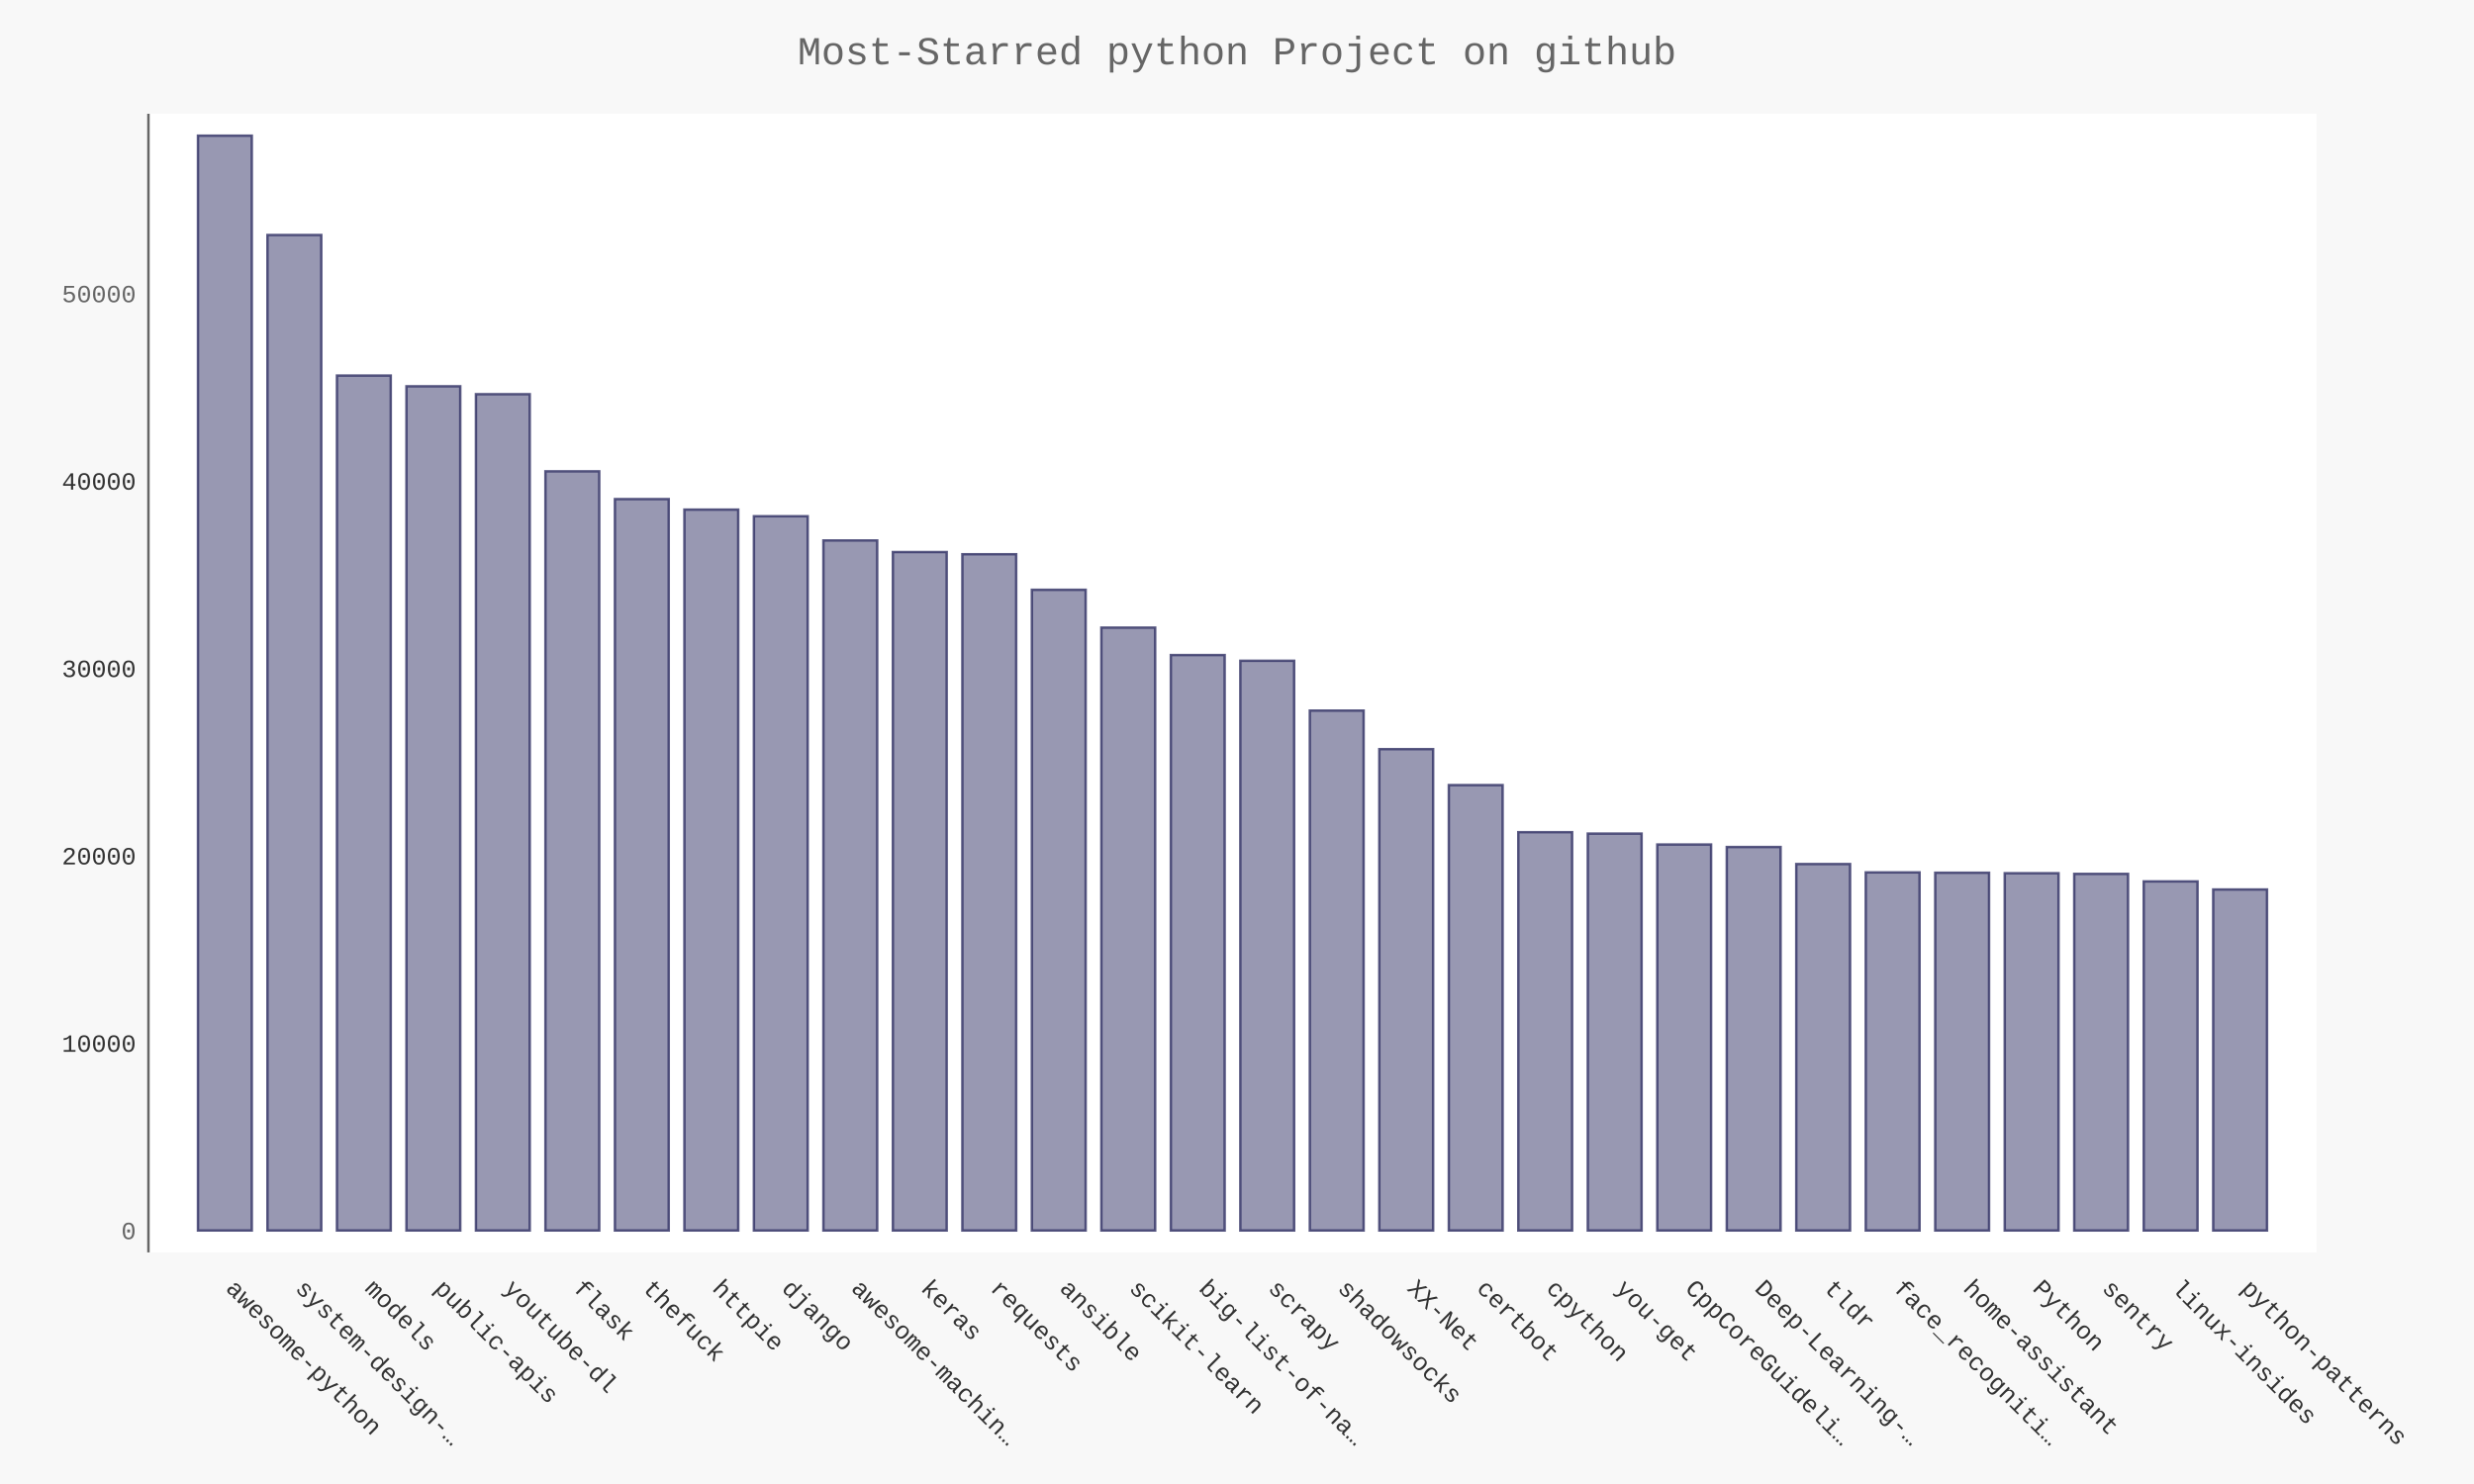
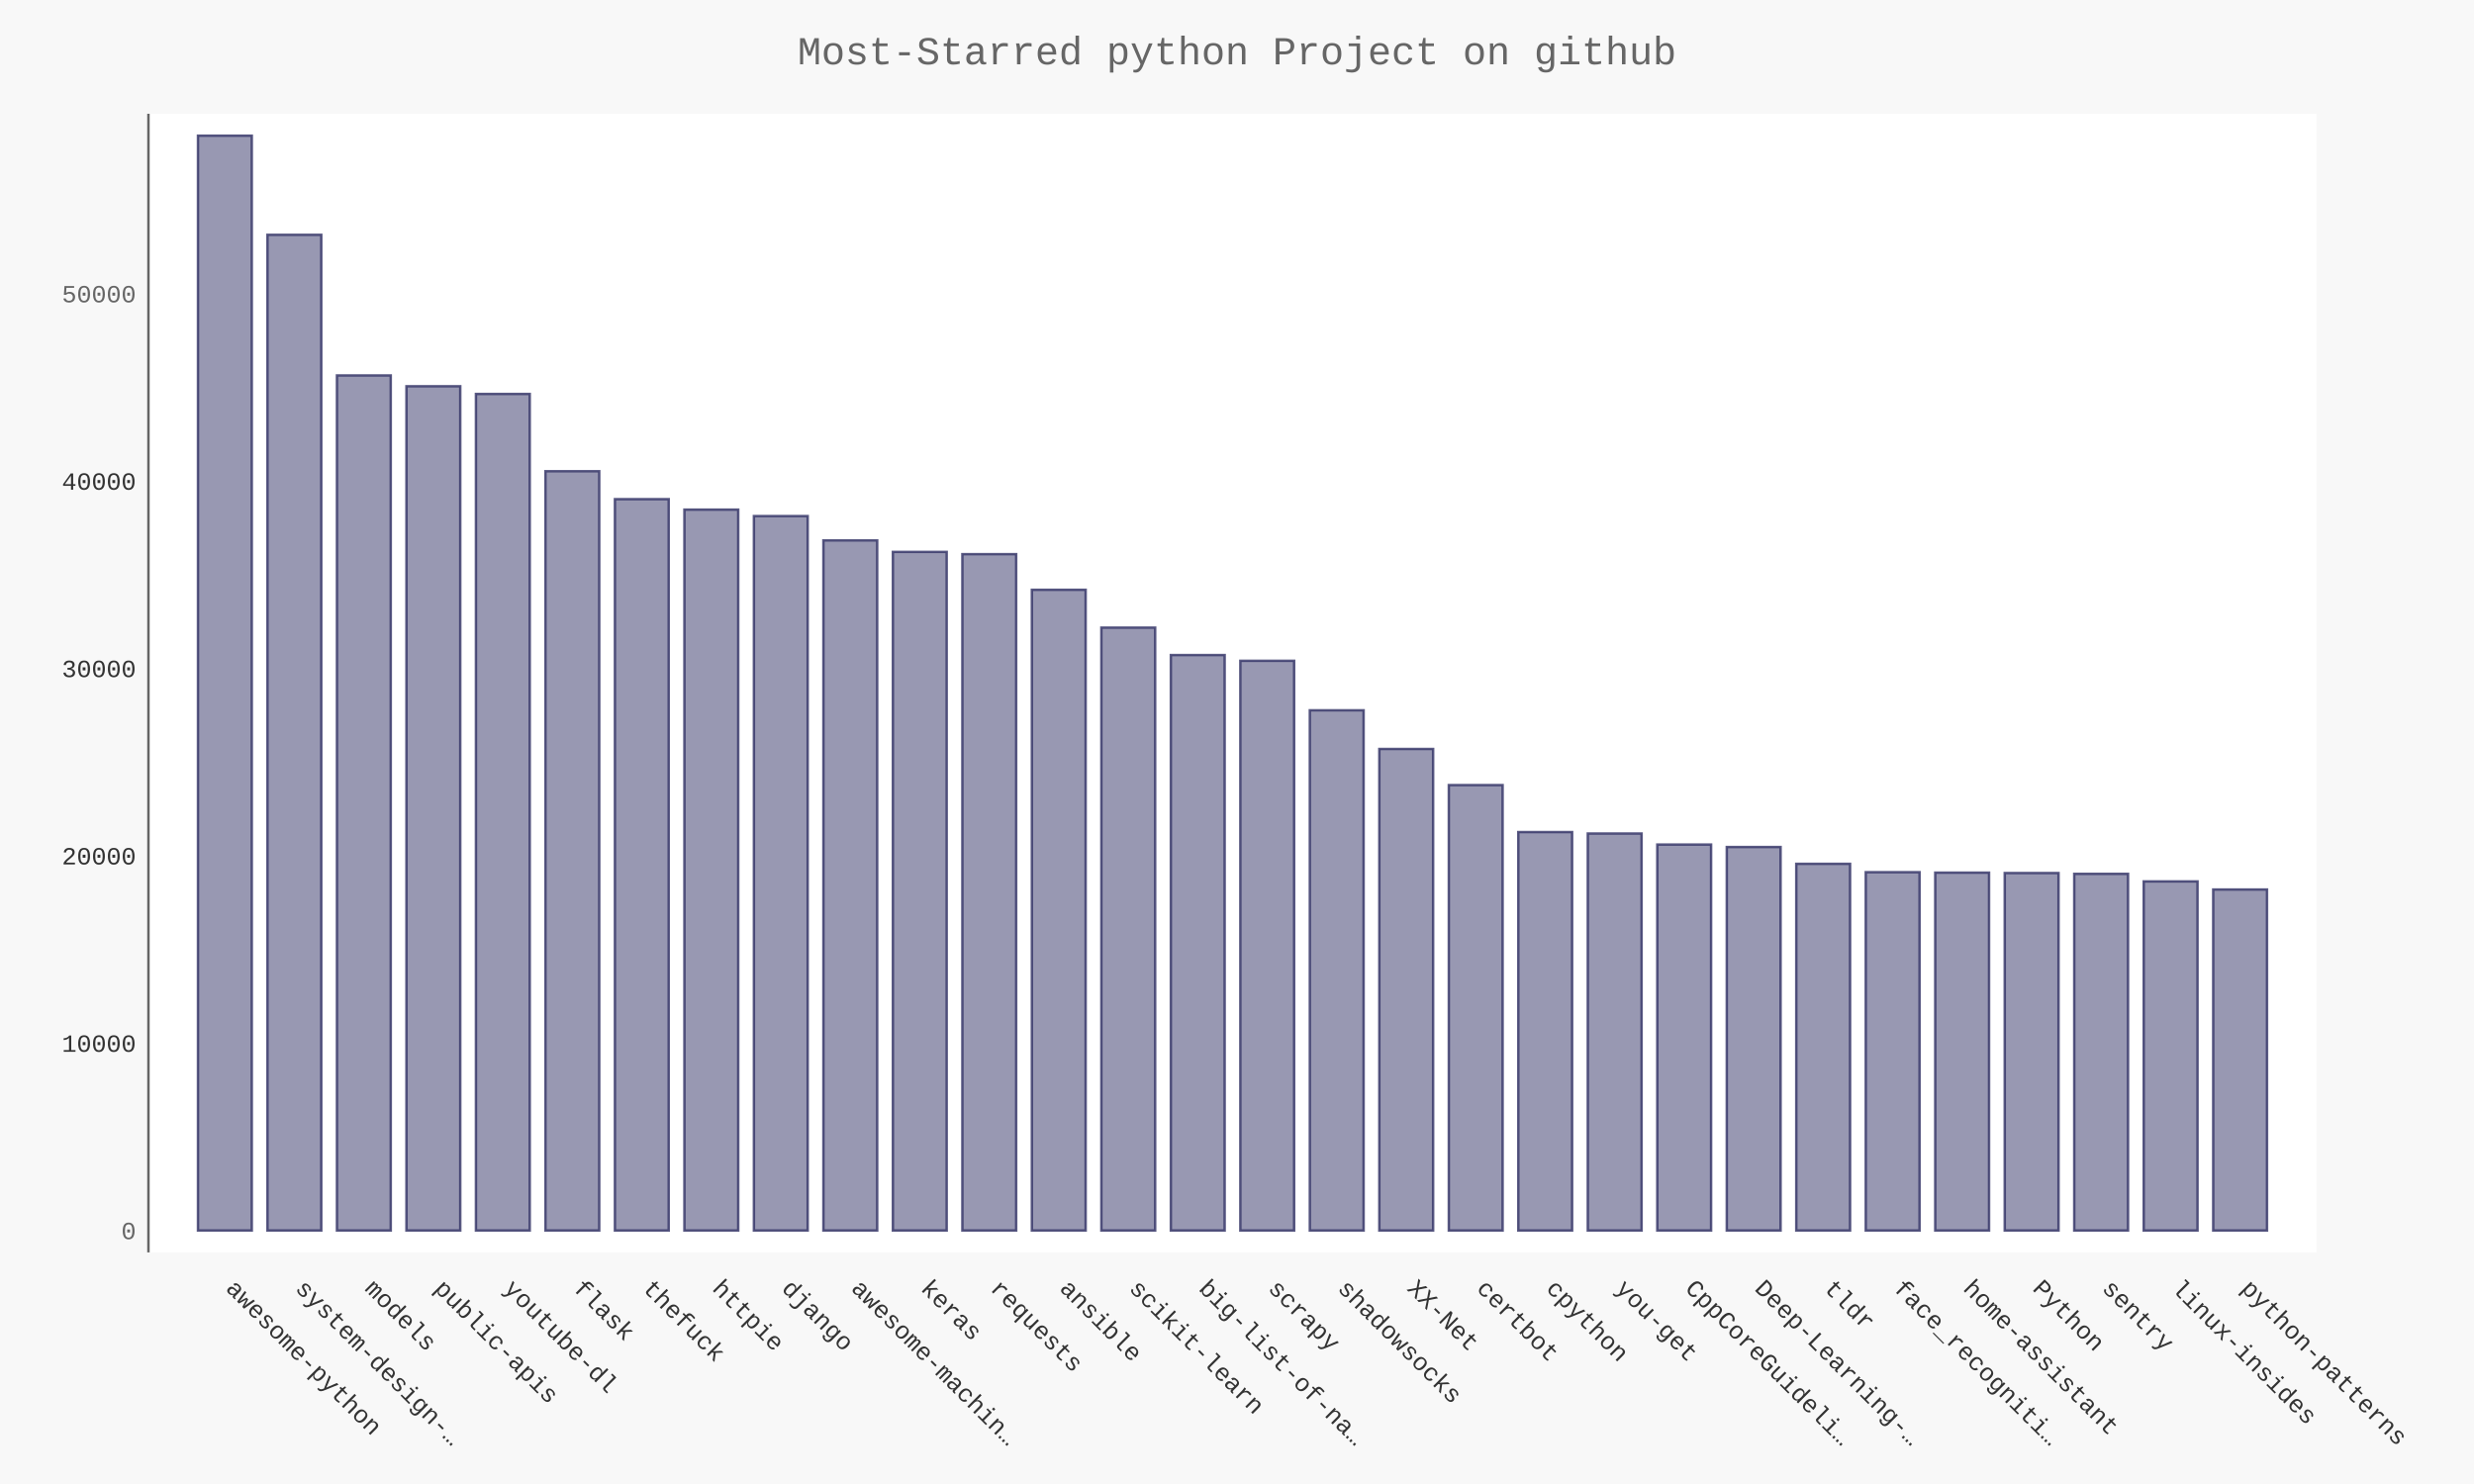
- <svg xmlns="http://www.w3.org/2000/svg" xmlns:xlink="http://www.w3.org/1999/xlink" class="pygal-chart" id="chart-87f37a13-9ef8-481c-b781-a8cad967595f" viewBox="0 0 1000 600">
+ <svg xmlns="http://www.w3.org/2000/svg" xmlns:xlink="http://www.w3.org/1999/xlink" class="pygal-chart" id="chart-2d3dd7f6-af07-411c-87bc-74770fc49a54" viewBox="0 0 1000 600">
  <defs>
-     <style type="text/css">#chart-87f37a13-9ef8-481c-b781-a8cad967595f{-webkit-user-select:none;-webkit-font-smoothing:antialiased;font-family:Consolas,"Liberation Mono",Menlo,Courier,monospace}#chart-87f37a13-9ef8-481c-b781-a8cad967595f .title{font-family:Consolas,"Liberation Mono",Menlo,Courier,monospace;font-size:16px}#chart-87f37a13-9ef8-481c-b781-a8cad967595f .legends .legend text{font-family:Consolas,"Liberation Mono",Menlo,Courier,monospace;font-size:14px}#chart-87f37a13-9ef8-481c-b781-a8cad967595f .axis text{font-family:Consolas,"Liberation Mono",Menlo,Courier,monospace;font-size:10px}#chart-87f37a13-9ef8-481c-b781-a8cad967595f .axis text.major{font-family:Consolas,"Liberation Mono",Menlo,Courier,monospace;font-size:10px}#chart-87f37a13-9ef8-481c-b781-a8cad967595f .text-overlay text.value{font-family:Consolas,"Liberation Mono",Menlo,Courier,monospace;font-size:16px}#chart-87f37a13-9ef8-481c-b781-a8cad967595f .text-overlay text.label{font-family:Consolas,"Liberation Mono",Menlo,Courier,monospace;font-size:10px}#chart-87f37a13-9ef8-481c-b781-a8cad967595f .tooltip{font-family:Consolas,"Liberation Mono",Menlo,Courier,monospace;font-size:14px}#chart-87f37a13-9ef8-481c-b781-a8cad967595f text.no_data{font-family:Consolas,"Liberation Mono",Menlo,Courier,monospace;font-size:64px}
- #chart-87f37a13-9ef8-481c-b781-a8cad967595f{background-color:#f8f8f8}#chart-87f37a13-9ef8-481c-b781-a8cad967595f path,#chart-87f37a13-9ef8-481c-b781-a8cad967595f line,#chart-87f37a13-9ef8-481c-b781-a8cad967595f rect,#chart-87f37a13-9ef8-481c-b781-a8cad967595f circle{-webkit-transition:250ms ease-in;-moz-transition:250ms ease-in;transition:250ms ease-in}#chart-87f37a13-9ef8-481c-b781-a8cad967595f .graph &gt; .background{fill:#f8f8f8}#chart-87f37a13-9ef8-481c-b781-a8cad967595f .plot &gt; .background{fill:#ffffff}#chart-87f37a13-9ef8-481c-b781-a8cad967595f .graph{fill:#333}#chart-87f37a13-9ef8-481c-b781-a8cad967595f text.no_data{fill:#666}#chart-87f37a13-9ef8-481c-b781-a8cad967595f .title{fill:#666}#chart-87f37a13-9ef8-481c-b781-a8cad967595f .legends .legend text{fill:#333}#chart-87f37a13-9ef8-481c-b781-a8cad967595f .legends .legend:hover text{fill:#666}#chart-87f37a13-9ef8-481c-b781-a8cad967595f .axis .line{stroke:#666}#chart-87f37a13-9ef8-481c-b781-a8cad967595f .axis .guide.line{stroke:rgba(0,0,0,0.5)}#chart-87f37a13-9ef8-481c-b781-a8cad967595f .axis .major.line{stroke:#333}#chart-87f37a13-9ef8-481c-b781-a8cad967595f .axis text.major{fill:#666}#chart-87f37a13-9ef8-481c-b781-a8cad967595f .axis.y .guides:hover .guide.line,#chart-87f37a13-9ef8-481c-b781-a8cad967595f .line-graph .axis.x .guides:hover .guide.line,#chart-87f37a13-9ef8-481c-b781-a8cad967595f .stackedline-graph .axis.x .guides:hover .guide.line,#chart-87f37a13-9ef8-481c-b781-a8cad967595f .xy-graph .axis.x .guides:hover .guide.line{stroke:#666}#chart-87f37a13-9ef8-481c-b781-a8cad967595f .axis .guides:hover text{fill:#666}#chart-87f37a13-9ef8-481c-b781-a8cad967595f .reactive{fill-opacity:.5;stroke-opacity:.8}#chart-87f37a13-9ef8-481c-b781-a8cad967595f .ci{stroke:#333}#chart-87f37a13-9ef8-481c-b781-a8cad967595f .reactive.active,#chart-87f37a13-9ef8-481c-b781-a8cad967595f .active .reactive{fill-opacity:.9;stroke-opacity:.9;stroke-width:4}#chart-87f37a13-9ef8-481c-b781-a8cad967595f .ci .reactive.active{stroke-width:1.5}#chart-87f37a13-9ef8-481c-b781-a8cad967595f .series text{fill:#666}#chart-87f37a13-9ef8-481c-b781-a8cad967595f .tooltip rect{fill:#ffffff;stroke:#666;-webkit-transition:opacity 250ms ease-in;-moz-transition:opacity 250ms ease-in;transition:opacity 250ms ease-in}#chart-87f37a13-9ef8-481c-b781-a8cad967595f .tooltip .label{fill:#333}#chart-87f37a13-9ef8-481c-b781-a8cad967595f .tooltip .label{fill:#333}#chart-87f37a13-9ef8-481c-b781-a8cad967595f .tooltip .legend{font-size:.8em;fill:rgba(0,0,0,0.5)}#chart-87f37a13-9ef8-481c-b781-a8cad967595f .tooltip .x_label{font-size:.6em;fill:#666}#chart-87f37a13-9ef8-481c-b781-a8cad967595f .tooltip .xlink{font-size:.5em;text-decoration:underline}#chart-87f37a13-9ef8-481c-b781-a8cad967595f .tooltip .value{font-size:1.5em}#chart-87f37a13-9ef8-481c-b781-a8cad967595f .bound{font-size:.5em}#chart-87f37a13-9ef8-481c-b781-a8cad967595f .max-value{font-size:.75em;fill:rgba(0,0,0,0.5)}#chart-87f37a13-9ef8-481c-b781-a8cad967595f .map-element{fill:#ffffff;stroke:rgba(0,0,0,0.5) !important}#chart-87f37a13-9ef8-481c-b781-a8cad967595f .map-element .reactive{fill-opacity:inherit;stroke-opacity:inherit}#chart-87f37a13-9ef8-481c-b781-a8cad967595f .color-0,#chart-87f37a13-9ef8-481c-b781-a8cad967595f .color-0 a:visited{stroke:#333366;fill:#333366}#chart-87f37a13-9ef8-481c-b781-a8cad967595f .text-overlay .color-0 text{fill:black}
- #chart-87f37a13-9ef8-481c-b781-a8cad967595f text.no_data{text-anchor:middle}#chart-87f37a13-9ef8-481c-b781-a8cad967595f .guide.line{fill:none}#chart-87f37a13-9ef8-481c-b781-a8cad967595f .centered{text-anchor:middle}#chart-87f37a13-9ef8-481c-b781-a8cad967595f .title{text-anchor:middle}#chart-87f37a13-9ef8-481c-b781-a8cad967595f .legends .legend text{fill-opacity:1}#chart-87f37a13-9ef8-481c-b781-a8cad967595f .axis.x text{text-anchor:middle}#chart-87f37a13-9ef8-481c-b781-a8cad967595f .axis.x:not(.web) text[transform]{text-anchor:start}#chart-87f37a13-9ef8-481c-b781-a8cad967595f .axis.x:not(.web) text[transform].backwards{text-anchor:end}#chart-87f37a13-9ef8-481c-b781-a8cad967595f .axis.y text{text-anchor:end}#chart-87f37a13-9ef8-481c-b781-a8cad967595f .axis.y text[transform].backwards{text-anchor:start}#chart-87f37a13-9ef8-481c-b781-a8cad967595f .axis.y2 text{text-anchor:start}#chart-87f37a13-9ef8-481c-b781-a8cad967595f .axis.y2 text[transform].backwards{text-anchor:end}#chart-87f37a13-9ef8-481c-b781-a8cad967595f .axis .guide.line{stroke-dasharray:4,4}#chart-87f37a13-9ef8-481c-b781-a8cad967595f .axis .major.guide.line{stroke-dasharray:6,6}#chart-87f37a13-9ef8-481c-b781-a8cad967595f .horizontal .axis.y .guide.line,#chart-87f37a13-9ef8-481c-b781-a8cad967595f .horizontal .axis.y2 .guide.line,#chart-87f37a13-9ef8-481c-b781-a8cad967595f .vertical .axis.x .guide.line{opacity:0}#chart-87f37a13-9ef8-481c-b781-a8cad967595f .horizontal .axis.always_show .guide.line,#chart-87f37a13-9ef8-481c-b781-a8cad967595f .vertical .axis.always_show .guide.line{opacity:1 !important}#chart-87f37a13-9ef8-481c-b781-a8cad967595f .axis.y .guides:hover .guide.line,#chart-87f37a13-9ef8-481c-b781-a8cad967595f .axis.y2 .guides:hover .guide.line,#chart-87f37a13-9ef8-481c-b781-a8cad967595f .axis.x .guides:hover .guide.line{opacity:1}#chart-87f37a13-9ef8-481c-b781-a8cad967595f .axis .guides:hover text{opacity:1}#chart-87f37a13-9ef8-481c-b781-a8cad967595f .nofill{fill:none}#chart-87f37a13-9ef8-481c-b781-a8cad967595f .subtle-fill{fill-opacity:.2}#chart-87f37a13-9ef8-481c-b781-a8cad967595f .dot{stroke-width:1px;fill-opacity:1}#chart-87f37a13-9ef8-481c-b781-a8cad967595f .dot.active{stroke-width:5px}#chart-87f37a13-9ef8-481c-b781-a8cad967595f .dot.negative{fill:transparent}#chart-87f37a13-9ef8-481c-b781-a8cad967595f text,#chart-87f37a13-9ef8-481c-b781-a8cad967595f tspan{stroke:none !important}#chart-87f37a13-9ef8-481c-b781-a8cad967595f .series text.active{opacity:1}#chart-87f37a13-9ef8-481c-b781-a8cad967595f .tooltip rect{fill-opacity:.95;stroke-width:.5}#chart-87f37a13-9ef8-481c-b781-a8cad967595f .tooltip text{fill-opacity:1}#chart-87f37a13-9ef8-481c-b781-a8cad967595f .showable{visibility:hidden}#chart-87f37a13-9ef8-481c-b781-a8cad967595f .showable.shown{visibility:visible}#chart-87f37a13-9ef8-481c-b781-a8cad967595f .gauge-background{fill:rgba(229,229,229,1);stroke:none}#chart-87f37a13-9ef8-481c-b781-a8cad967595f .bg-lines{stroke:#f8f8f8;stroke-width:2px}</style>
+     <style type="text/css">#chart-2d3dd7f6-af07-411c-87bc-74770fc49a54{-webkit-user-select:none;-webkit-font-smoothing:antialiased;font-family:Consolas,"Liberation Mono",Menlo,Courier,monospace}#chart-2d3dd7f6-af07-411c-87bc-74770fc49a54 .title{font-family:Consolas,"Liberation Mono",Menlo,Courier,monospace;font-size:16px}#chart-2d3dd7f6-af07-411c-87bc-74770fc49a54 .legends .legend text{font-family:Consolas,"Liberation Mono",Menlo,Courier,monospace;font-size:14px}#chart-2d3dd7f6-af07-411c-87bc-74770fc49a54 .axis text{font-family:Consolas,"Liberation Mono",Menlo,Courier,monospace;font-size:10px}#chart-2d3dd7f6-af07-411c-87bc-74770fc49a54 .axis text.major{font-family:Consolas,"Liberation Mono",Menlo,Courier,monospace;font-size:10px}#chart-2d3dd7f6-af07-411c-87bc-74770fc49a54 .text-overlay text.value{font-family:Consolas,"Liberation Mono",Menlo,Courier,monospace;font-size:16px}#chart-2d3dd7f6-af07-411c-87bc-74770fc49a54 .text-overlay text.label{font-family:Consolas,"Liberation Mono",Menlo,Courier,monospace;font-size:10px}#chart-2d3dd7f6-af07-411c-87bc-74770fc49a54 .tooltip{font-family:Consolas,"Liberation Mono",Menlo,Courier,monospace;font-size:14px}#chart-2d3dd7f6-af07-411c-87bc-74770fc49a54 text.no_data{font-family:Consolas,"Liberation Mono",Menlo,Courier,monospace;font-size:64px}
+ #chart-2d3dd7f6-af07-411c-87bc-74770fc49a54{background-color:#f8f8f8}#chart-2d3dd7f6-af07-411c-87bc-74770fc49a54 path,#chart-2d3dd7f6-af07-411c-87bc-74770fc49a54 line,#chart-2d3dd7f6-af07-411c-87bc-74770fc49a54 rect,#chart-2d3dd7f6-af07-411c-87bc-74770fc49a54 circle{-webkit-transition:250ms ease-in;-moz-transition:250ms ease-in;transition:250ms ease-in}#chart-2d3dd7f6-af07-411c-87bc-74770fc49a54 .graph &gt; .background{fill:#f8f8f8}#chart-2d3dd7f6-af07-411c-87bc-74770fc49a54 .plot &gt; .background{fill:#ffffff}#chart-2d3dd7f6-af07-411c-87bc-74770fc49a54 .graph{fill:#333}#chart-2d3dd7f6-af07-411c-87bc-74770fc49a54 text.no_data{fill:#666}#chart-2d3dd7f6-af07-411c-87bc-74770fc49a54 .title{fill:#666}#chart-2d3dd7f6-af07-411c-87bc-74770fc49a54 .legends .legend text{fill:#333}#chart-2d3dd7f6-af07-411c-87bc-74770fc49a54 .legends .legend:hover text{fill:#666}#chart-2d3dd7f6-af07-411c-87bc-74770fc49a54 .axis .line{stroke:#666}#chart-2d3dd7f6-af07-411c-87bc-74770fc49a54 .axis .guide.line{stroke:rgba(0,0,0,0.5)}#chart-2d3dd7f6-af07-411c-87bc-74770fc49a54 .axis .major.line{stroke:#333}#chart-2d3dd7f6-af07-411c-87bc-74770fc49a54 .axis text.major{fill:#666}#chart-2d3dd7f6-af07-411c-87bc-74770fc49a54 .axis.y .guides:hover .guide.line,#chart-2d3dd7f6-af07-411c-87bc-74770fc49a54 .line-graph .axis.x .guides:hover .guide.line,#chart-2d3dd7f6-af07-411c-87bc-74770fc49a54 .stackedline-graph .axis.x .guides:hover .guide.line,#chart-2d3dd7f6-af07-411c-87bc-74770fc49a54 .xy-graph .axis.x .guides:hover .guide.line{stroke:#666}#chart-2d3dd7f6-af07-411c-87bc-74770fc49a54 .axis .guides:hover text{fill:#666}#chart-2d3dd7f6-af07-411c-87bc-74770fc49a54 .reactive{fill-opacity:.5;stroke-opacity:.8}#chart-2d3dd7f6-af07-411c-87bc-74770fc49a54 .ci{stroke:#333}#chart-2d3dd7f6-af07-411c-87bc-74770fc49a54 .reactive.active,#chart-2d3dd7f6-af07-411c-87bc-74770fc49a54 .active .reactive{fill-opacity:.9;stroke-opacity:.9;stroke-width:4}#chart-2d3dd7f6-af07-411c-87bc-74770fc49a54 .ci .reactive.active{stroke-width:1.5}#chart-2d3dd7f6-af07-411c-87bc-74770fc49a54 .series text{fill:#666}#chart-2d3dd7f6-af07-411c-87bc-74770fc49a54 .tooltip rect{fill:#ffffff;stroke:#666;-webkit-transition:opacity 250ms ease-in;-moz-transition:opacity 250ms ease-in;transition:opacity 250ms ease-in}#chart-2d3dd7f6-af07-411c-87bc-74770fc49a54 .tooltip .label{fill:#333}#chart-2d3dd7f6-af07-411c-87bc-74770fc49a54 .tooltip .label{fill:#333}#chart-2d3dd7f6-af07-411c-87bc-74770fc49a54 .tooltip .legend{font-size:.8em;fill:rgba(0,0,0,0.5)}#chart-2d3dd7f6-af07-411c-87bc-74770fc49a54 .tooltip .x_label{font-size:.6em;fill:#666}#chart-2d3dd7f6-af07-411c-87bc-74770fc49a54 .tooltip .xlink{font-size:.5em;text-decoration:underline}#chart-2d3dd7f6-af07-411c-87bc-74770fc49a54 .tooltip .value{font-size:1.5em}#chart-2d3dd7f6-af07-411c-87bc-74770fc49a54 .bound{font-size:.5em}#chart-2d3dd7f6-af07-411c-87bc-74770fc49a54 .max-value{font-size:.75em;fill:rgba(0,0,0,0.5)}#chart-2d3dd7f6-af07-411c-87bc-74770fc49a54 .map-element{fill:#ffffff;stroke:rgba(0,0,0,0.5) !important}#chart-2d3dd7f6-af07-411c-87bc-74770fc49a54 .map-element .reactive{fill-opacity:inherit;stroke-opacity:inherit}#chart-2d3dd7f6-af07-411c-87bc-74770fc49a54 .color-0,#chart-2d3dd7f6-af07-411c-87bc-74770fc49a54 .color-0 a:visited{stroke:#333366;fill:#333366}#chart-2d3dd7f6-af07-411c-87bc-74770fc49a54 .text-overlay .color-0 text{fill:black}
+ #chart-2d3dd7f6-af07-411c-87bc-74770fc49a54 text.no_data{text-anchor:middle}#chart-2d3dd7f6-af07-411c-87bc-74770fc49a54 .guide.line{fill:none}#chart-2d3dd7f6-af07-411c-87bc-74770fc49a54 .centered{text-anchor:middle}#chart-2d3dd7f6-af07-411c-87bc-74770fc49a54 .title{text-anchor:middle}#chart-2d3dd7f6-af07-411c-87bc-74770fc49a54 .legends .legend text{fill-opacity:1}#chart-2d3dd7f6-af07-411c-87bc-74770fc49a54 .axis.x text{text-anchor:middle}#chart-2d3dd7f6-af07-411c-87bc-74770fc49a54 .axis.x:not(.web) text[transform]{text-anchor:start}#chart-2d3dd7f6-af07-411c-87bc-74770fc49a54 .axis.x:not(.web) text[transform].backwards{text-anchor:end}#chart-2d3dd7f6-af07-411c-87bc-74770fc49a54 .axis.y text{text-anchor:end}#chart-2d3dd7f6-af07-411c-87bc-74770fc49a54 .axis.y text[transform].backwards{text-anchor:start}#chart-2d3dd7f6-af07-411c-87bc-74770fc49a54 .axis.y2 text{text-anchor:start}#chart-2d3dd7f6-af07-411c-87bc-74770fc49a54 .axis.y2 text[transform].backwards{text-anchor:end}#chart-2d3dd7f6-af07-411c-87bc-74770fc49a54 .axis .guide.line{stroke-dasharray:4,4}#chart-2d3dd7f6-af07-411c-87bc-74770fc49a54 .axis .major.guide.line{stroke-dasharray:6,6}#chart-2d3dd7f6-af07-411c-87bc-74770fc49a54 .horizontal .axis.y .guide.line,#chart-2d3dd7f6-af07-411c-87bc-74770fc49a54 .horizontal .axis.y2 .guide.line,#chart-2d3dd7f6-af07-411c-87bc-74770fc49a54 .vertical .axis.x .guide.line{opacity:0}#chart-2d3dd7f6-af07-411c-87bc-74770fc49a54 .horizontal .axis.always_show .guide.line,#chart-2d3dd7f6-af07-411c-87bc-74770fc49a54 .vertical .axis.always_show .guide.line{opacity:1 !important}#chart-2d3dd7f6-af07-411c-87bc-74770fc49a54 .axis.y .guides:hover .guide.line,#chart-2d3dd7f6-af07-411c-87bc-74770fc49a54 .axis.y2 .guides:hover .guide.line,#chart-2d3dd7f6-af07-411c-87bc-74770fc49a54 .axis.x .guides:hover .guide.line{opacity:1}#chart-2d3dd7f6-af07-411c-87bc-74770fc49a54 .axis .guides:hover text{opacity:1}#chart-2d3dd7f6-af07-411c-87bc-74770fc49a54 .nofill{fill:none}#chart-2d3dd7f6-af07-411c-87bc-74770fc49a54 .subtle-fill{fill-opacity:.2}#chart-2d3dd7f6-af07-411c-87bc-74770fc49a54 .dot{stroke-width:1px;fill-opacity:1}#chart-2d3dd7f6-af07-411c-87bc-74770fc49a54 .dot.active{stroke-width:5px}#chart-2d3dd7f6-af07-411c-87bc-74770fc49a54 .dot.negative{fill:transparent}#chart-2d3dd7f6-af07-411c-87bc-74770fc49a54 text,#chart-2d3dd7f6-af07-411c-87bc-74770fc49a54 tspan{stroke:none !important}#chart-2d3dd7f6-af07-411c-87bc-74770fc49a54 .series text.active{opacity:1}#chart-2d3dd7f6-af07-411c-87bc-74770fc49a54 .tooltip rect{fill-opacity:.95;stroke-width:.5}#chart-2d3dd7f6-af07-411c-87bc-74770fc49a54 .tooltip text{fill-opacity:1}#chart-2d3dd7f6-af07-411c-87bc-74770fc49a54 .showable{visibility:hidden}#chart-2d3dd7f6-af07-411c-87bc-74770fc49a54 .showable.shown{visibility:visible}#chart-2d3dd7f6-af07-411c-87bc-74770fc49a54 .gauge-background{fill:rgba(229,229,229,1);stroke:none}#chart-2d3dd7f6-af07-411c-87bc-74770fc49a54 .bg-lines{stroke:#f8f8f8;stroke-width:2px}</style>
  </defs>
  <g class="graph bar-graph vertical">
    <rect class="background" height="600" width="1000" x="0" y="0" />
    <g class="plot" transform="translate(60, 46)">
      <rect class="background" height="460.36" width="876.36" x="0" y="0" />
      <g class="axis y">
        <g class="guides">
          <text class="major" x="-5" y="455.007">0</text>
        </g>
        <g class="guides">
-           <text class="" x="-5" y="379.247">10000</text>
-         </g>
-         <g class="guides">
-           <text class="" x="-5" y="303.486">20000</text>
-         </g>
-         <g class="guides">
-           <text class="" x="-5" y="227.725">30000</text>
-         </g>
-         <g class="guides">
-           <text class="" x="-5" y="151.965">40000</text>
-         </g>
-         <g class="guides">
-           <text class="major" x="-5" y="76.204">50000</text>
+           <text class="" x="-5" y="379.254">10000</text>
+         </g>
+         <g class="guides">
+           <text class="" x="-5" y="303.502">20000</text>
+         </g>
+         <g class="guides">
+           <text class="" x="-5" y="227.749">30000</text>
+         </g>
+         <g class="guides">
+           <text class="" x="-5" y="151.996">40000</text>
+         </g>
+         <g class="guides">
+           <text class="major" x="-5" y="76.243">50000</text>
        </g>
      </g>
      <g class="axis x">
        <path class="line" d="M0 0 v460.36" />
        <g class="guides">
          <path class="guide line" d="M30.897 0 v460.36" />
          <text class="" transform="rotate(45 30.89732 475.3604)" x="30.897" y="475.36">awesome-python</text>
        </g>
        <g class="guides">
          <path class="guide line" d="M58.986 0 v460.36" />
          <text class="" transform="rotate(45 58.9858 475.3604)" x="58.986" y="475.36">system-design-…</text>
        </g>
        <g class="guides">
          <path class="guide line" d="M87.074 0 v460.36" />
          <text class="" transform="rotate(45 87.07427 475.3604)" x="87.074" y="475.36">models</text>
        </g>
        <g class="guides">
          <path class="guide line" d="M115.163 0 v460.36" />
          <text class="" transform="rotate(45 115.1627 475.3604)" x="115.163" y="475.36">public-apis</text>
        </g>
        <g class="guides">
          <path class="guide line" d="M143.251 0 v460.36" />
          <text class="" transform="rotate(45 143.2512 475.3604)" x="143.251" y="475.36">youtube-dl</text>
        </g>
        <g class="guides">
          <path class="guide line" d="M171.34 0 v460.36" />
          <text class="" transform="rotate(45 171.3397 475.3604)" x="171.34" y="475.36">flask</text>
        </g>
        <g class="guides">
          <path class="guide line" d="M199.428 0 v460.36" />
          <text class="" transform="rotate(45 199.4282 475.3604)" x="199.428" y="475.36">thefuck</text>
        </g>
        <g class="guides">
          <path class="guide line" d="M227.517 0 v460.36" />
          <text class="" transform="rotate(45 227.5166 475.3604)" x="227.517" y="475.36">httpie</text>
        </g>
        <g class="guides">
          <path class="guide line" d="M255.605 0 v460.36" />
          <text class="" transform="rotate(45 255.6051 475.3604)" x="255.605" y="475.36">django</text>
        </g>
        <g class="guides">
          <path class="guide line" d="M283.694 0 v460.36" />
          <text class="" transform="rotate(45 283.6936 475.3604)" x="283.694" y="475.36">awesome-machin…</text>
        </g>
        <g class="guides">
          <path class="guide line" d="M311.782 0 v460.36" />
          <text class="" transform="rotate(45 311.7821 475.3604)" x="311.782" y="475.36">keras</text>
        </g>
        <g class="guides">
          <path class="guide line" d="M339.871 0 v460.36" />
          <text class="" transform="rotate(45 339.8705 475.3604)" x="339.871" y="475.36">requests</text>
        </g>
        <g class="guides">
          <path class="guide line" d="M367.959 0 v460.36" />
          <text class="" transform="rotate(45 367.959 475.3604)" x="367.959" y="475.36">ansible</text>
        </g>
        <g class="guides">
          <path class="guide line" d="M396.047 0 v460.36" />
          <text class="" transform="rotate(45 396.0475 475.3604)" x="396.047" y="475.36">scikit-learn</text>
        </g>
        <g class="guides">
          <path class="guide line" d="M424.136 0 v460.36" />
          <text class="" transform="rotate(45 424.136 475.3604)" x="424.136" y="475.36">big-list-of-na…</text>
        </g>
        <g class="guides">
          <path class="guide line" d="M452.224 0 v460.36" />
          <text class="" transform="rotate(45 452.2244 475.3604)" x="452.224" y="475.36">scrapy</text>
        </g>
        <g class="guides">
          <path class="guide line" d="M480.313 0 v460.36" />
          <text class="" transform="rotate(45 480.3129 475.3604)" x="480.313" y="475.36">shadowsocks</text>
        </g>
        <g class="guides">
          <path class="guide line" d="M508.401 0 v460.36" />
          <text class="" transform="rotate(45 508.4014 475.3604)" x="508.401" y="475.36">XX-Net</text>
        </g>
        <g class="guides">
          <path class="guide line" d="M536.49 0 v460.36" />
          <text class="" transform="rotate(45 536.4899 475.3604)" x="536.49" y="475.36">certbot</text>
        </g>
        <g class="guides">
          <path class="guide line" d="M564.578 0 v460.36" />
          <text class="" transform="rotate(45 564.5783 475.3604)" x="564.578" y="475.36">cpython</text>
        </g>
        <g class="guides">
          <path class="guide line" d="M592.667 0 v460.36" />
          <text class="" transform="rotate(45 592.6668 475.3604)" x="592.667" y="475.36">you-get</text>
        </g>
        <g class="guides">
          <path class="guide line" d="M620.755 0 v460.36" />
          <text class="" transform="rotate(45 620.7553 475.3604)" x="620.755" y="475.36">CppCoreGuideli…</text>
        </g>
        <g class="guides">
          <path class="guide line" d="M648.844 0 v460.36" />
          <text class="" transform="rotate(45 648.8438 475.3604)" x="648.844" y="475.36">Deep-Learning-…</text>
        </g>
        <g class="guides">
          <path class="guide line" d="M676.932 0 v460.36" />
          <text class="" transform="rotate(45 676.9322 475.3604)" x="676.932" y="475.36">tldr</text>
        </g>
        <g class="guides">
          <path class="guide line" d="M705.021 0 v460.36" />
          <text class="" transform="rotate(45 705.0207 475.3604)" x="705.021" y="475.36">face_recogniti…</text>
        </g>
        <g class="guides">
          <path class="guide line" d="M733.109 0 v460.36" />
          <text class="" transform="rotate(45 733.1092 475.3604)" x="733.109" y="475.36">home-assistant</text>
        </g>
        <g class="guides">
          <path class="guide line" d="M761.198 0 v460.36" />
          <text class="" transform="rotate(45 761.1976 475.3604)" x="761.198" y="475.36">Python</text>
        </g>
        <g class="guides">
          <path class="guide line" d="M789.286 0 v460.36" />
          <text class="" transform="rotate(45 789.2861 475.3604)" x="789.286" y="475.36">sentry</text>
        </g>
        <g class="guides">
          <path class="guide line" d="M817.375 0 v460.36" />
          <text class="" transform="rotate(45 817.3746 475.3604)" x="817.375" y="475.36">linux-insides</text>
        </g>
        <g class="guides">
          <path class="guide line" d="M845.463 0 v460.36" />
          <text class="" transform="rotate(45 845.4631 475.3604)" x="845.463" y="475.36">python-patterns</text>
        </g>
      </g>
      <g class="series serie-0 color-0">
        <g class="bars">
          <g class="bar">
            <a target="_blank" xlink:href="https://github.com/vinta/awesome-python">
              <rect class="rect reactive tooltip-trigger" height="442.654" rx="0" ry="0" width="21.752" x="20.021" y="8.853" />
            </a>
          </g>
          <g class="bar">
            <a target="_blank" xlink:href="https://github.com/donnemartin/system-design-primer">
-               <rect class="rect reactive tooltip-trigger" height="402.494" rx="0" ry="0" width="21.752" x="48.11" y="49.014" />
+               <rect class="rect reactive tooltip-trigger" height="402.566" rx="0" ry="0" width="21.752" x="48.11" y="48.941" />
            </a>
          </g>
          <g class="bar">
            <a target="_blank" xlink:href="https://github.com/tensorflow/models">
-               <rect class="rect reactive tooltip-trigger" height="345.658" rx="0" ry="0" width="21.752" x="76.198" y="105.849" />
+               <rect class="rect reactive tooltip-trigger" height="345.713" rx="0" ry="0" width="21.752" x="76.198" y="105.794" />
            </a>
          </g>
          <g class="bar">
            <a target="_blank" xlink:href="https://github.com/toddmotto/public-apis">
-               <rect class="rect reactive tooltip-trigger" height="341.324" rx="0" ry="0" width="21.752" x="104.287" y="110.183" />
+               <rect class="rect reactive tooltip-trigger" height="341.342" rx="0" ry="0" width="21.752" x="104.287" y="110.165" />
            </a>
          </g>
          <g class="bar">
            <a target="_blank" xlink:href="https://github.com/rg3/youtube-dl">
-               <rect class="rect reactive tooltip-trigger" height="338.127" rx="0" ry="0" width="21.752" x="132.375" y="113.38" />
+               <rect class="rect reactive tooltip-trigger" height="338.229" rx="0" ry="0" width="21.752" x="132.375" y="113.278" />
            </a>
          </g>
          <g class="bar">
            <a target="_blank" xlink:href="https://github.com/pallets/flask">
-               <rect class="rect reactive tooltip-trigger" height="306.944" rx="0" ry="0" width="21.752" x="160.464" y="144.563" />
+               <rect class="rect reactive tooltip-trigger" height="306.988" rx="0" ry="0" width="21.752" x="160.464" y="144.519" />
            </a>
          </g>
          <g class="bar">
            <a target="_blank" xlink:href="https://github.com/nvbn/thefuck">
-               <rect class="rect reactive tooltip-trigger" height="295.716" rx="0" ry="0" width="21.752" x="188.552" y="155.791" />
+               <rect class="rect reactive tooltip-trigger" height="295.694" rx="0" ry="0" width="21.752" x="188.552" y="155.814" />
            </a>
          </g>
          <g class="bar">
            <a target="_blank" xlink:href="https://github.com/jakubroztocil/httpie">
-               <rect class="rect reactive tooltip-trigger" height="291.474" rx="0" ry="0" width="21.752" x="216.641" y="160.033" />
+               <rect class="rect reactive tooltip-trigger" height="291.467" rx="0" ry="0" width="21.752" x="216.641" y="160.041" />
            </a>
          </g>
          <g class="bar">
            <a target="_blank" xlink:href="https://github.com/django/django">
-               <rect class="rect reactive tooltip-trigger" height="288.792" rx="0" ry="0" width="21.752" x="244.729" y="162.715" />
+               <rect class="rect reactive tooltip-trigger" height="288.853" rx="0" ry="0" width="21.752" x="244.729" y="162.654" />
            </a>
          </g>
          <g class="bar">
            <a target="_blank" xlink:href="https://github.com/josephmisiti/awesome-machine-learning">
-               <rect class="rect reactive tooltip-trigger" height="278.996" rx="0" ry="0" width="21.752" x="272.818" y="172.511" />
+               <rect class="rect reactive tooltip-trigger" height="279.02" rx="0" ry="0" width="21.752" x="272.818" y="172.487" />
            </a>
          </g>
          <g class="bar">
            <a target="_blank" xlink:href="https://github.com/keras-team/keras">
-               <rect class="rect reactive tooltip-trigger" height="274.314" rx="0" ry="0" width="21.752" x="300.906" y="177.193" />
+               <rect class="rect reactive tooltip-trigger" height="274.369" rx="0" ry="0" width="21.752" x="300.906" y="177.138" />
            </a>
          </g>
          <g class="bar">
            <a target="_blank" xlink:href="https://github.com/requests/requests">
-               <rect class="rect reactive tooltip-trigger" height="273.428" rx="0" ry="0" width="21.752" x="328.995" y="178.08" />
+               <rect class="rect reactive tooltip-trigger" height="273.46" rx="0" ry="0" width="21.752" x="328.995" y="178.047" />
            </a>
          </g>
          <g class="bar">
            <a target="_blank" xlink:href="https://github.com/ansible/ansible">
-               <rect class="rect reactive tooltip-trigger" height="259.048" rx="0" ry="0" width="21.752" x="357.083" y="192.459" />
+               <rect class="rect reactive tooltip-trigger" height="259.052" rx="0" ry="0" width="21.752" x="357.083" y="192.455" />
            </a>
          </g>
          <g class="bar">
            <a target="_blank" xlink:href="https://github.com/scikit-learn/scikit-learn">
-               <rect class="rect reactive tooltip-trigger" height="243.752" rx="0" ry="0" width="21.752" x="385.172" y="207.755" />
+               <rect class="rect reactive tooltip-trigger" height="243.75" rx="0" ry="0" width="21.752" x="385.172" y="207.757" />
            </a>
          </g>
          <g class="bar">
            <a target="_blank" xlink:href="https://github.com/minimaxir/big-list-of-naughty-strings">
-               <rect class="rect reactive tooltip-trigger" height="232.661" rx="0" ry="0" width="21.752" x="413.26" y="218.846" />
+               <rect class="rect reactive tooltip-trigger" height="232.667" rx="0" ry="0" width="21.752" x="413.26" y="218.84" />
            </a>
          </g>
          <g class="bar">
            <a target="_blank" xlink:href="https://github.com/scrapy/scrapy">
-               <rect class="rect reactive tooltip-trigger" height="230.35" rx="0" ry="0" width="21.752" x="441.349" y="221.157" />
+               <rect class="rect reactive tooltip-trigger" height="230.342" rx="0" ry="0" width="21.752" x="441.349" y="221.166" />
            </a>
          </g>
          <g class="bar">
            <a target="_blank" xlink:href="https://github.com/shadowsocks/shadowsocks">
-               <rect class="rect reactive tooltip-trigger" height="210.205" rx="0" ry="0" width="21.752" x="469.437" y="241.302" />
+               <rect class="rect reactive tooltip-trigger" height="210.328" rx="0" ry="0" width="21.752" x="469.437" y="241.18" />
            </a>
          </g>
          <g class="bar">
            <a target="_blank" xlink:href="https://github.com/XX-net/XX-Net">
-               <rect class="rect reactive tooltip-trigger" height="194.621" rx="0" ry="0" width="21.752" x="497.526" y="256.886" />
+               <rect class="rect reactive tooltip-trigger" height="194.692" rx="0" ry="0" width="21.752" x="497.526" y="256.815" />
            </a>
          </g>
          <g class="bar">
            <a target="_blank" xlink:href="https://github.com/certbot/certbot">
-               <rect class="rect reactive tooltip-trigger" height="180.083" rx="0" ry="0" width="21.752" x="525.614" y="271.424" />
+               <rect class="rect reactive tooltip-trigger" height="180.087" rx="0" ry="0" width="21.752" x="525.614" y="271.42" />
            </a>
          </g>
          <g class="bar">
            <a target="_blank" xlink:href="https://github.com/python/cpython">
-               <rect class="rect reactive tooltip-trigger" height="161.044" rx="0" ry="0" width="21.752" x="553.702" y="290.463" />
+               <rect class="rect reactive tooltip-trigger" height="161.096" rx="0" ry="0" width="21.752" x="553.702" y="290.411" />
            </a>
          </g>
          <g class="bar">
            <a target="_blank" xlink:href="https://github.com/soimort/you-get">
-               <rect class="rect reactive tooltip-trigger" height="160.469" rx="0" ry="0" width="21.752" x="581.791" y="291.039" />
+               <rect class="rect reactive tooltip-trigger" height="160.505" rx="0" ry="0" width="21.752" x="581.791" y="291.002" />
            </a>
          </g>
          <g class="bar">
            <a target="_blank" xlink:href="https://github.com/isocpp/CppCoreGuidelines">
-               <rect class="rect reactive tooltip-trigger" height="156.059" rx="0" ry="0" width="21.752" x="609.879" y="295.448" />
+               <rect class="rect reactive tooltip-trigger" height="156.043" rx="0" ry="0" width="21.752" x="609.879" y="295.464" />
            </a>
          </g>
          <g class="bar">
            <a target="_blank" xlink:href="https://github.com/floodsung/Deep-Learning-Papers-Reading-Roadmap">
-               <rect class="rect reactive tooltip-trigger" height="155.052" rx="0" ry="0" width="21.752" x="637.968" y="296.456" />
+               <rect class="rect reactive tooltip-trigger" height="155.051" rx="0" ry="0" width="21.752" x="637.968" y="296.456" />
            </a>
          </g>
          <g class="bar">
            <a target="_blank" xlink:href="https://github.com/tldr-pages/tldr">
-               <rect class="rect reactive tooltip-trigger" height="148.165" rx="0" ry="0" width="21.752" x="666.056" y="303.342" />
+               <rect class="rect reactive tooltip-trigger" height="148.256" rx="0" ry="0" width="21.752" x="666.056" y="303.251" />
            </a>
          </g>
          <g class="bar">
            <a target="_blank" xlink:href="https://github.com/ageitgey/face_recognition">
-               <rect class="rect reactive tooltip-trigger" height="144.786" rx="0" ry="0" width="21.752" x="694.145" y="306.721" />
+               <rect class="rect reactive tooltip-trigger" height="144.87" rx="0" ry="0" width="21.752" x="694.145" y="306.638" />
            </a>
          </g>
          <g class="bar">
            <a target="_blank" xlink:href="https://github.com/home-assistant/home-assistant">
-               <rect class="rect reactive tooltip-trigger" height="144.65" rx="0" ry="0" width="21.752" x="722.233" y="306.858" />
+               <rect class="rect reactive tooltip-trigger" height="144.696" rx="0" ry="0" width="21.752" x="722.233" y="306.812" />
            </a>
          </g>
          <g class="bar">
            <a target="_blank" xlink:href="https://github.com/TheAlgorithms/Python">
-               <rect class="rect reactive tooltip-trigger" height="144.453" rx="0" ry="0" width="21.752" x="750.322" y="307.055" />
+               <rect class="rect reactive tooltip-trigger" height="144.529" rx="0" ry="0" width="21.752" x="750.322" y="306.978" />
            </a>
          </g>
          <g class="bar">
            <a target="_blank" xlink:href="https://github.com/getsentry/sentry">
-               <rect class="rect reactive tooltip-trigger" height="144.188" rx="0" ry="0" width="21.752" x="778.41" y="307.32" />
+               <rect class="rect reactive tooltip-trigger" height="144.203" rx="0" ry="0" width="21.752" x="778.41" y="307.304" />
            </a>
          </g>
          <g class="bar">
            <a target="_blank" xlink:href="https://github.com/0xAX/linux-insides">
-               <rect class="rect reactive tooltip-trigger" height="141.142" rx="0" ry="0" width="21.752" x="806.499" y="310.365" />
+               <rect class="rect reactive tooltip-trigger" height="141.143" rx="0" ry="0" width="21.752" x="806.499" y="310.365" />
            </a>
          </g>
          <g class="bar">
            <a target="_blank" xlink:href="https://github.com/faif/python-patterns">
-               <rect class="rect reactive tooltip-trigger" height="137.884" rx="0" ry="0" width="21.752" x="834.587" y="313.623" />
+               <rect class="rect reactive tooltip-trigger" height="137.87" rx="0" ry="0" width="21.752" x="834.587" y="313.637" />
            </a>
          </g>
        </g>
      </g>
    </g>
    <g class="titles">
      <text class="title plot_title" x="500.0" y="26">Most-Starred python Project on github</text>
    </g>
    <g class="plot overlay" transform="translate(60, 46)">
      <g class="series serie-0 color-0" />
    </g>
    <g class="plot text-overlay" transform="translate(60, 46)">
      <g class="series serie-0 color-0" />
    </g>
    <g class="plot tooltip-overlay" transform="translate(60, 46)">
      <g class="tooltip" style="opacity: 0" transform="translate(0 0)">
        <rect class="tooltip-box" height="0" rx="0" ry="0" width="0" />
        <g class="text" />
      </g>
    </g>
  </g>
</svg>
